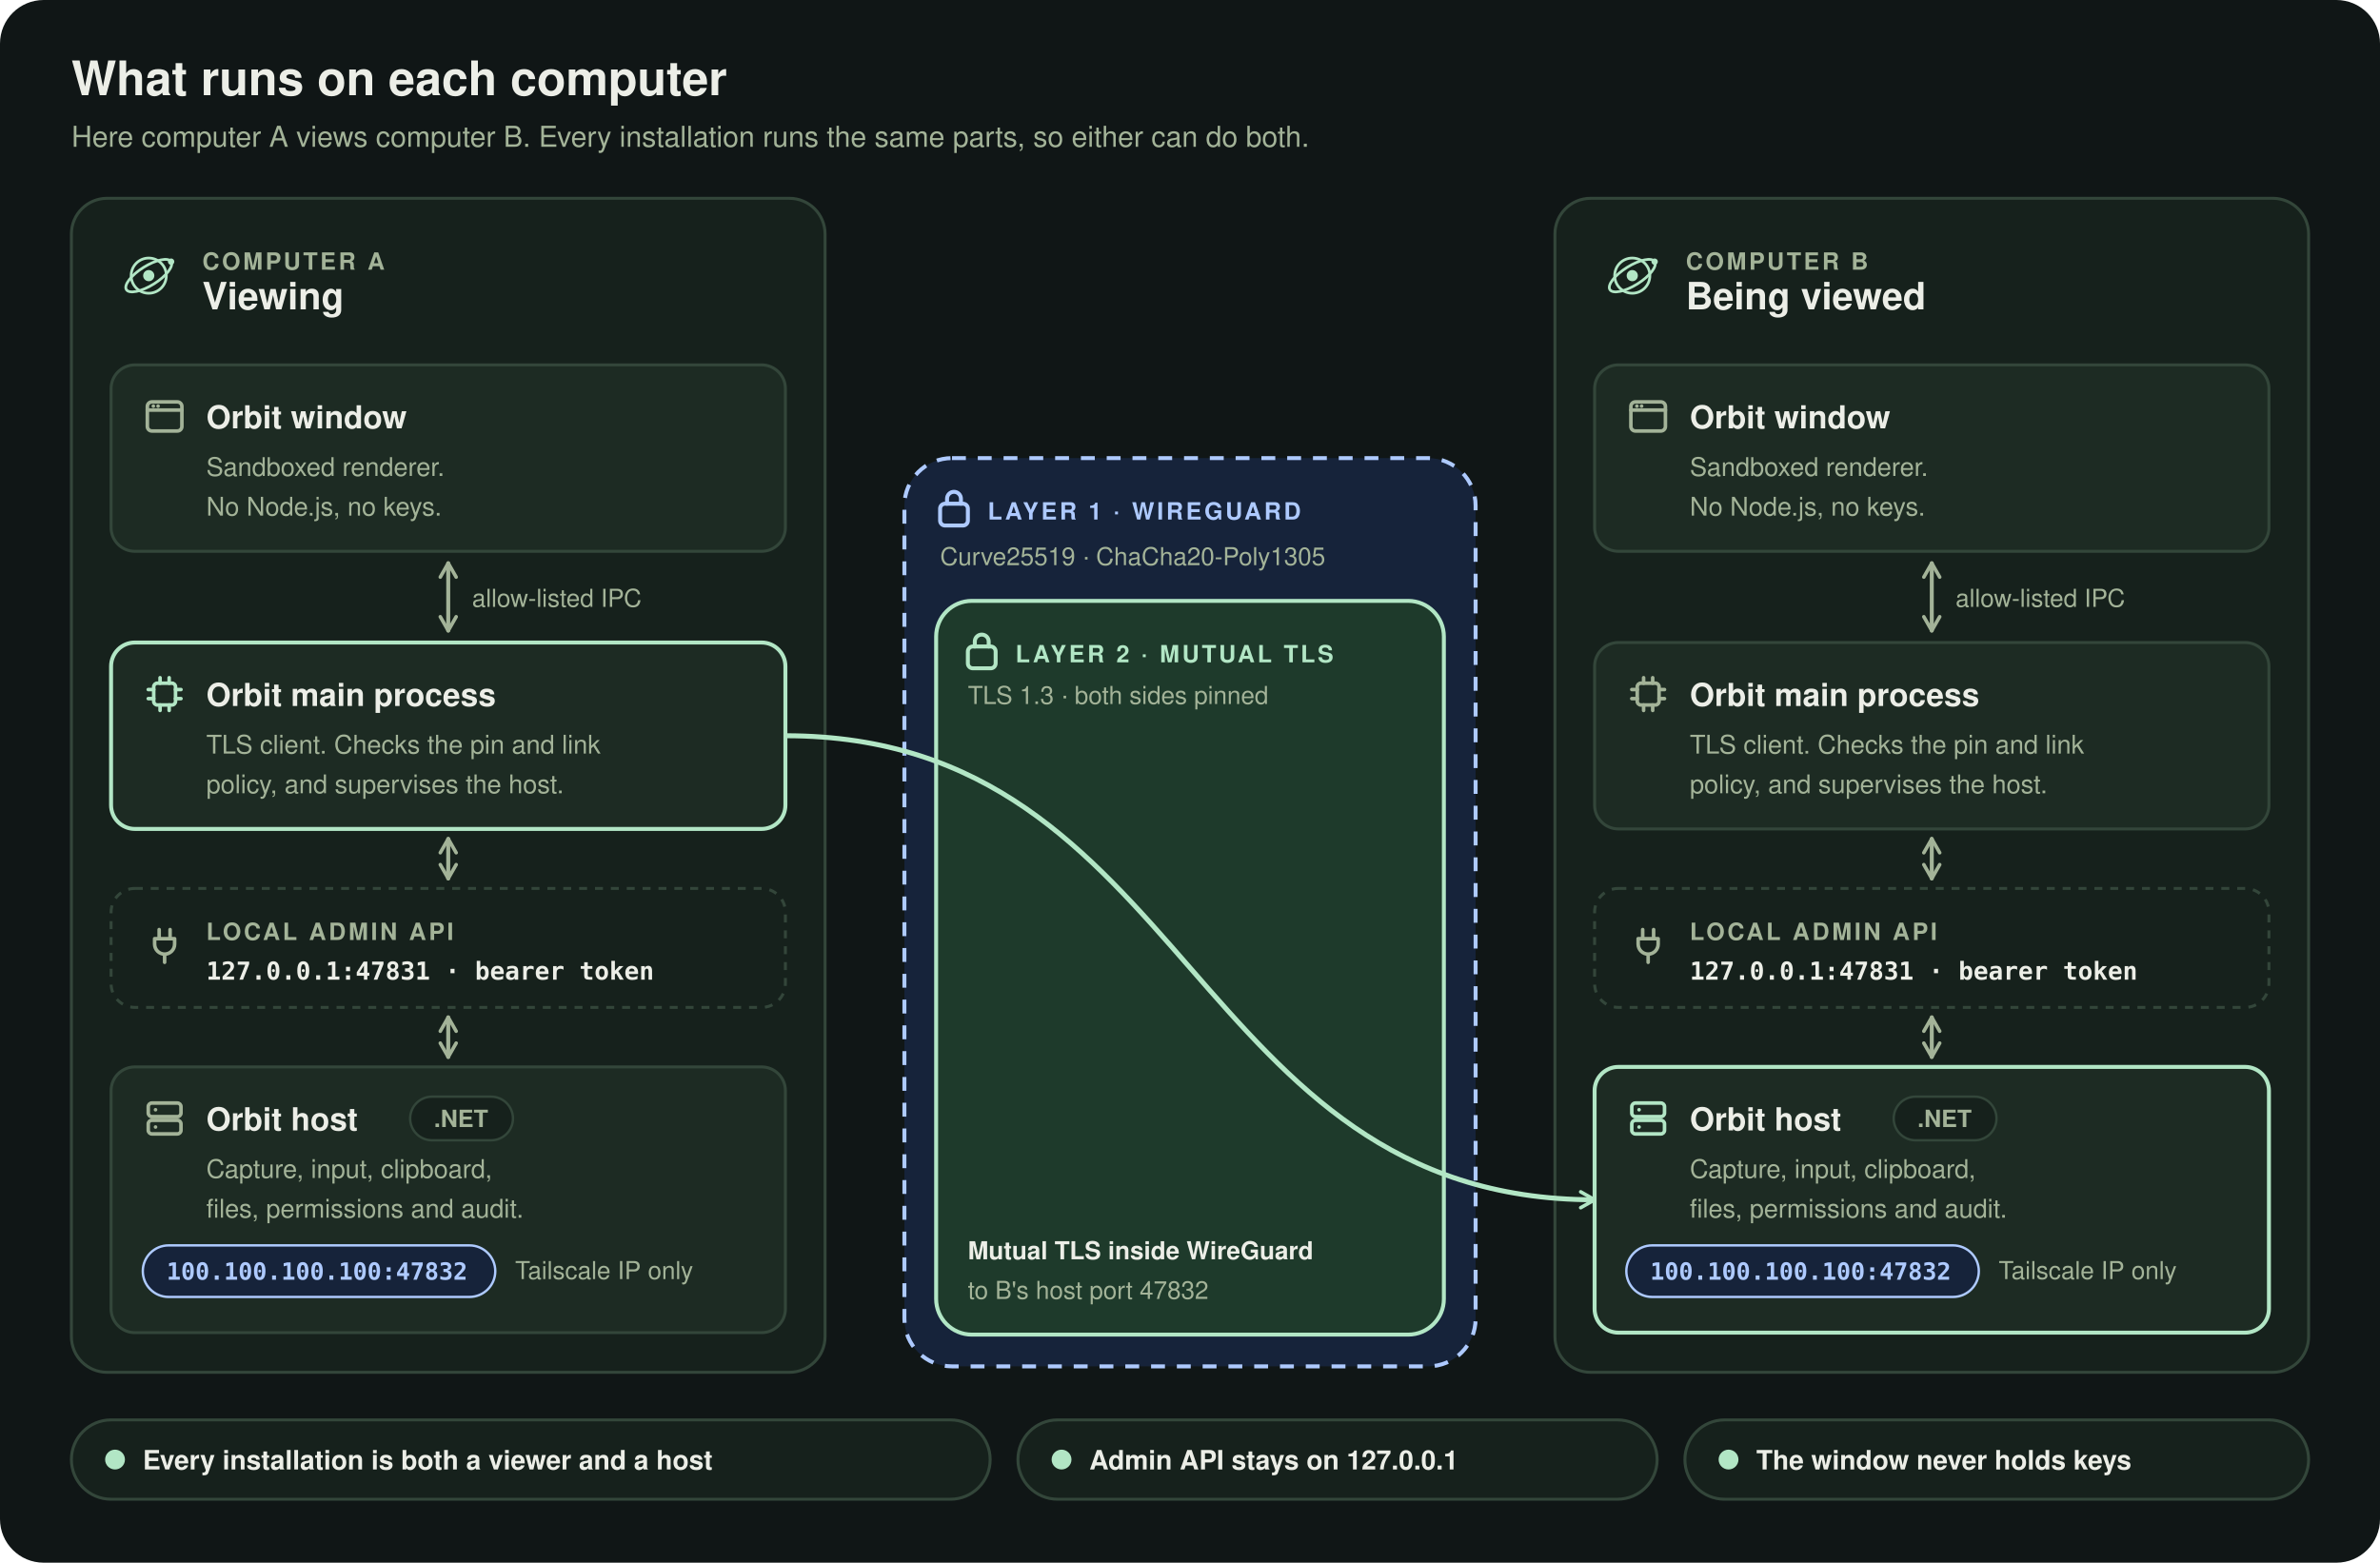
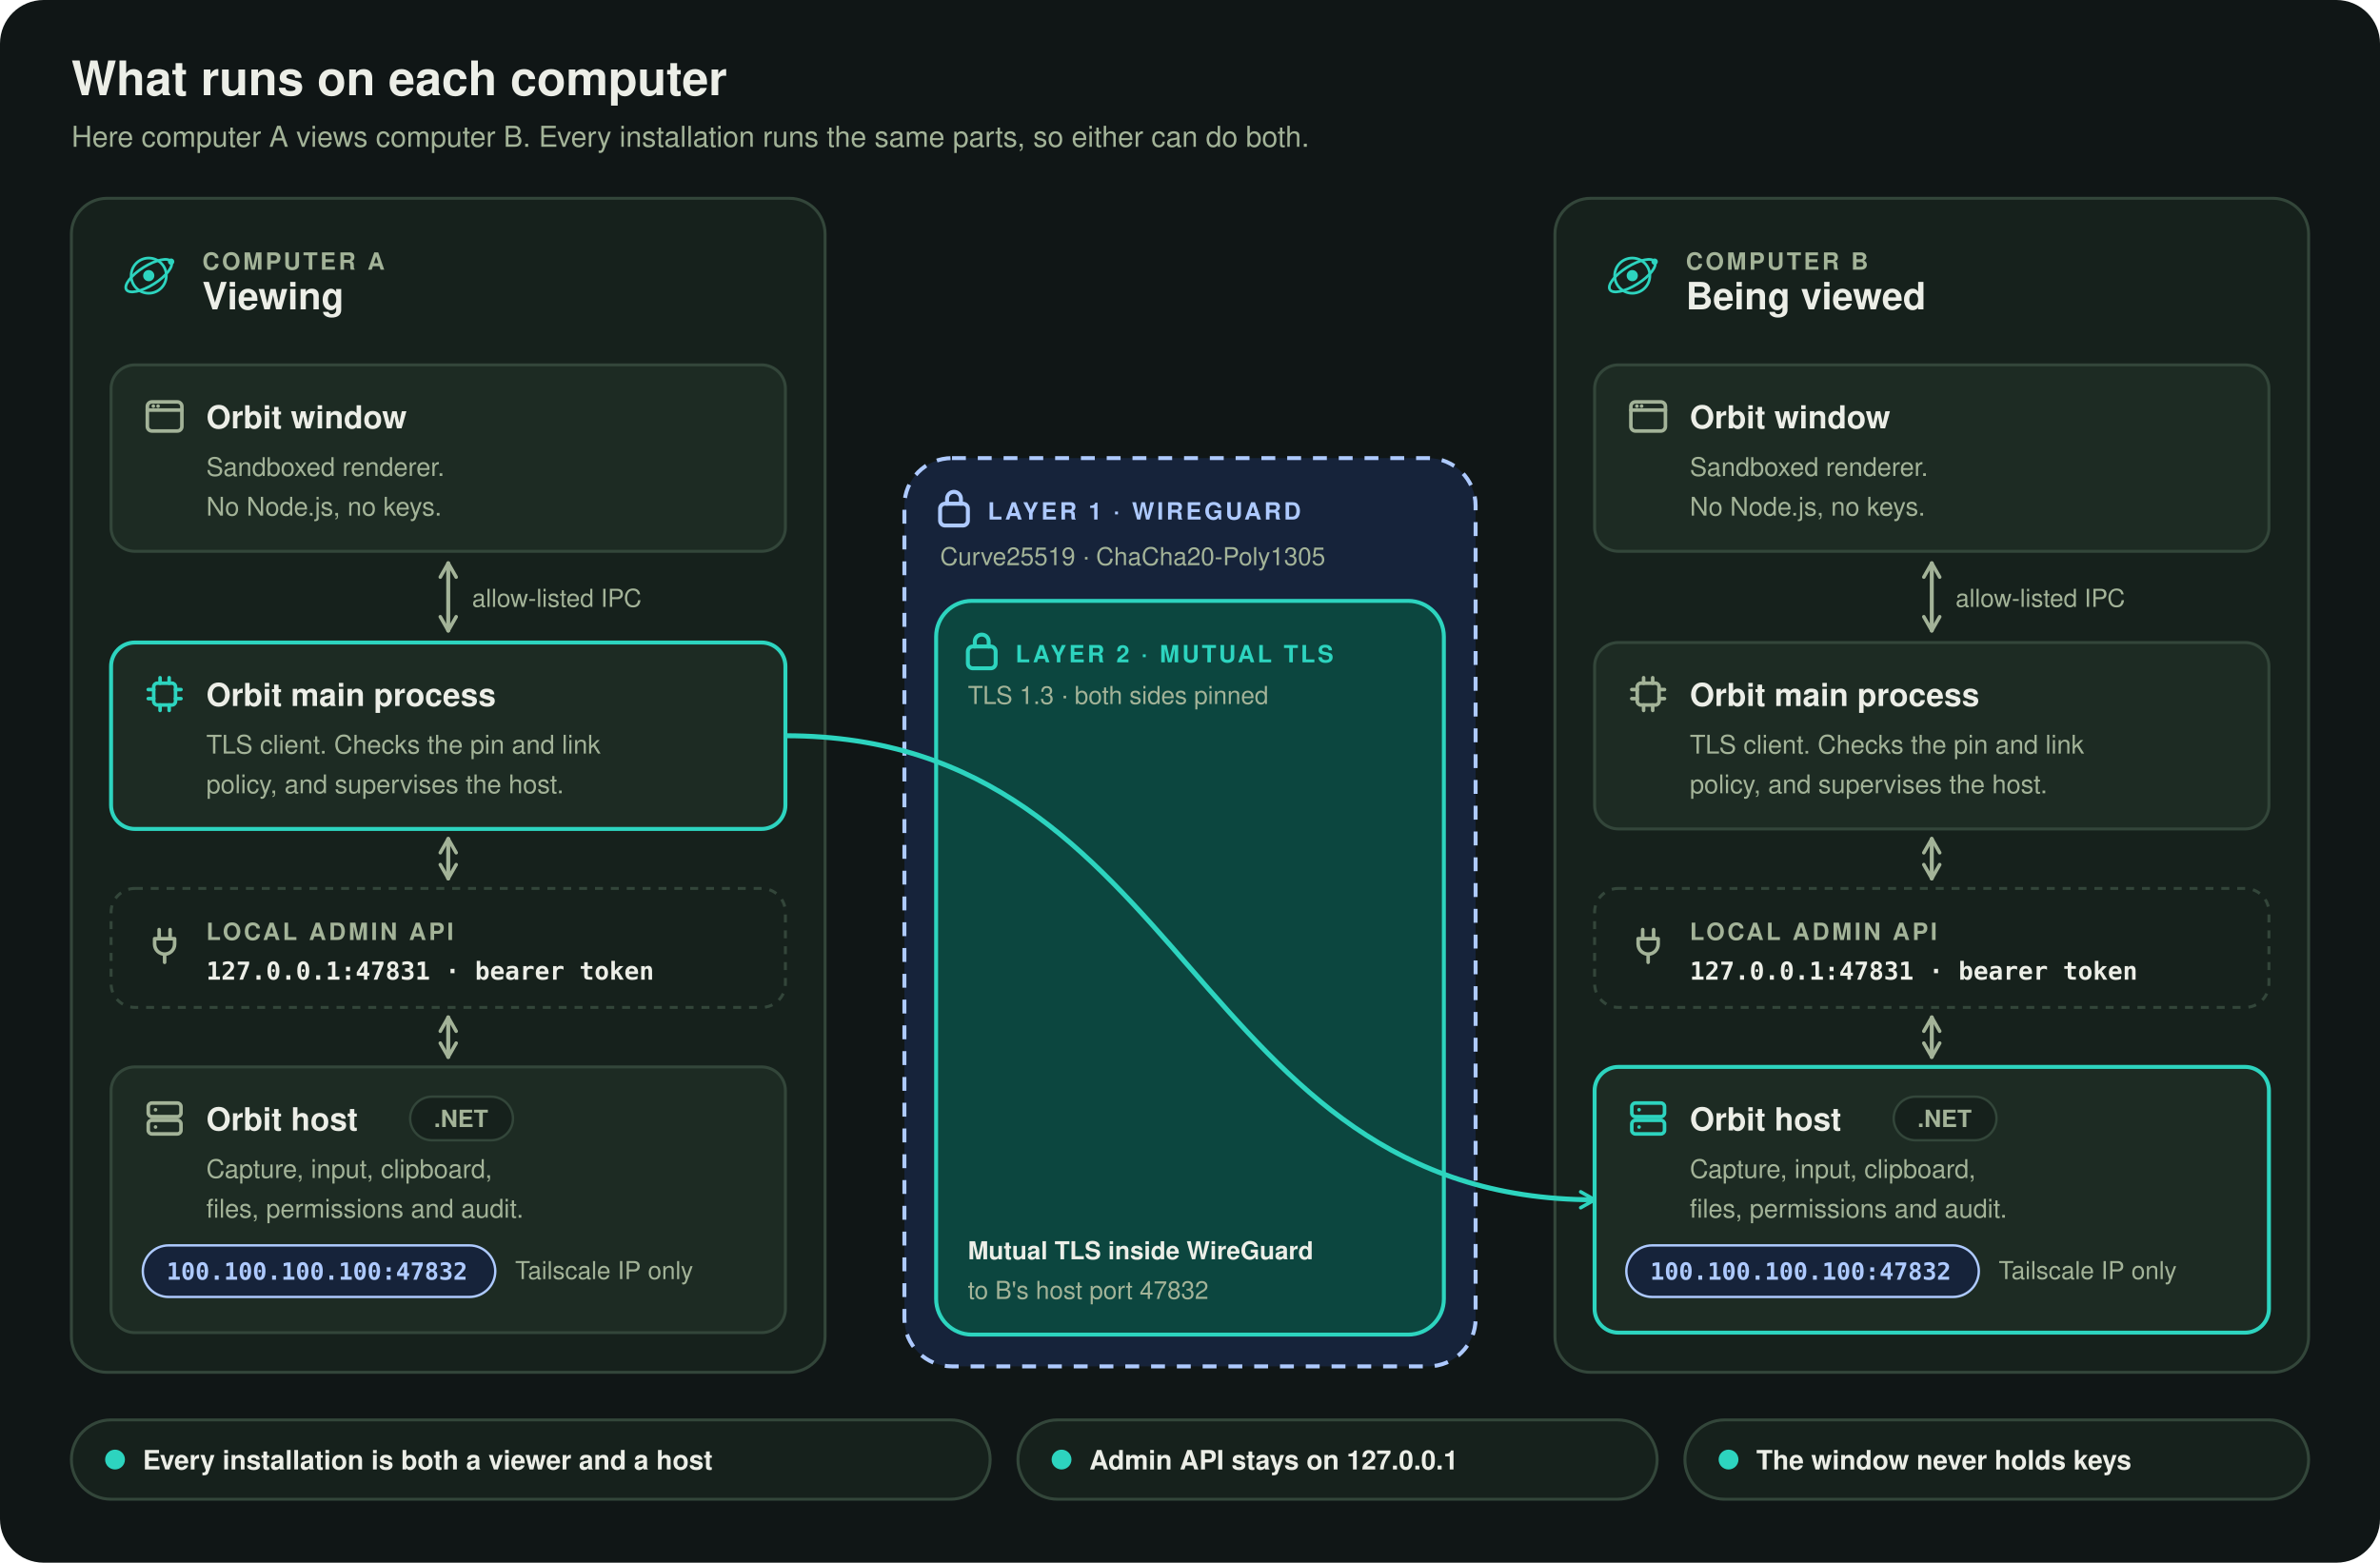
<svg xmlns="http://www.w3.org/2000/svg" width="1200" height="788" viewBox="0 0 1200 788" role="img" aria-labelledby="t d">
  <defs>
    <marker id="h-muted" markerWidth="10" markerHeight="10" refX="8" refY="5" orient="auto" markerUnits="userSpaceOnUse">
      <path d="M1 1L8 5L1 9" fill="none" stroke="#a3b398" stroke-width="1.8" stroke-linecap="round" stroke-linejoin="round" />
    </marker>
    <marker id="t-muted" markerWidth="10" markerHeight="10" refX="2" refY="5" orient="auto" markerUnits="userSpaceOnUse">
      <path d="M9 1L2 5L9 9" fill="none" stroke="#a3b398" stroke-width="1.8" stroke-linecap="round" stroke-linejoin="round" />
    </marker>
    <marker id="h-mint" markerWidth="10" markerHeight="10" refX="8" refY="5" orient="auto" markerUnits="userSpaceOnUse">
-       <path d="M1 1L8 5L1 9" fill="none" stroke="#b2e6c5" stroke-width="1.8" stroke-linecap="round" stroke-linejoin="round" />
+       <path d="M1 1L8 5L1 9" fill="none" stroke="#2dd4bf" stroke-width="1.8" stroke-linecap="round" stroke-linejoin="round" />
    </marker>
    <marker id="t-mint" markerWidth="10" markerHeight="10" refX="2" refY="5" orient="auto" markerUnits="userSpaceOnUse">
-       <path d="M9 1L2 5L9 9" fill="none" stroke="#b2e6c5" stroke-width="1.8" stroke-linecap="round" stroke-linejoin="round" />
+       <path d="M9 1L2 5L9 9" fill="none" stroke="#2dd4bf" stroke-width="1.8" stroke-linecap="round" stroke-linejoin="round" />
    </marker>
    <marker id="h-blue" markerWidth="10" markerHeight="10" refX="8" refY="5" orient="auto" markerUnits="userSpaceOnUse">
      <path d="M1 1L8 5L1 9" fill="none" stroke="#aecaff" stroke-width="1.8" stroke-linecap="round" stroke-linejoin="round" />
    </marker>
    <marker id="t-blue" markerWidth="10" markerHeight="10" refX="2" refY="5" orient="auto" markerUnits="userSpaceOnUse">
      <path d="M9 1L2 5L9 9" fill="none" stroke="#aecaff" stroke-width="1.8" stroke-linecap="round" stroke-linejoin="round" />
    </marker>
    <marker id="h-gold" markerWidth="10" markerHeight="10" refX="8" refY="5" orient="auto" markerUnits="userSpaceOnUse">
      <path d="M1 1L8 5L1 9" fill="none" stroke="#e3cd8f" stroke-width="1.8" stroke-linecap="round" stroke-linejoin="round" />
    </marker>
    <marker id="t-gold" markerWidth="10" markerHeight="10" refX="2" refY="5" orient="auto" markerUnits="userSpaceOnUse">
      <path d="M9 1L2 5L9 9" fill="none" stroke="#e3cd8f" stroke-width="1.8" stroke-linecap="round" stroke-linejoin="round" />
    </marker>
    <marker id="h-rose" markerWidth="10" markerHeight="10" refX="8" refY="5" orient="auto" markerUnits="userSpaceOnUse">
      <path d="M1 1L8 5L1 9" fill="none" stroke="#f2b0a6" stroke-width="1.8" stroke-linecap="round" stroke-linejoin="round" />
    </marker>
    <marker id="t-rose" markerWidth="10" markerHeight="10" refX="2" refY="5" orient="auto" markerUnits="userSpaceOnUse">
      <path d="M9 1L2 5L9 9" fill="none" stroke="#f2b0a6" stroke-width="1.8" stroke-linecap="round" stroke-linejoin="round" />
    </marker>
  </defs>
  <rect width="1200" height="788" rx="22" fill="#101616" />
  <text x="36" y="48" fill="#eceee7" font-family="Segoe UI, -apple-system, BlinkMacSystemFont, Helvetica, Arial, sans-serif" font-size="24" font-weight="700" text-anchor="start">What runs on each computer</text>
  <text x="36" y="74" fill="#a3b398" font-family="Segoe UI, -apple-system, BlinkMacSystemFont, Helvetica, Arial, sans-serif" font-size="14.5" font-weight="400" text-anchor="start">Here computer A views computer B. Every installation runs the same parts, so either can do both.</text>
  <rect x="36" y="100" width="380" height="592" rx="18" fill="#16211c" stroke="#33463a" stroke-width="1.5" />
  <g transform="translate(54.35 118.35) scale(0.04032)">
-     <g fill="none" stroke="#b2e6c5" stroke-width="34">
+     <g fill="none" stroke="#2dd4bf" stroke-width="34">
      <circle cx="512" cy="512" r="220" />
      <ellipse cx="512" cy="512" rx="330" ry="122" transform="rotate(-32 512 512)" />
    </g>
-     <circle cx="512" cy="512" r="70" fill="#b2e6c5" />
-     <circle cx="791.86" cy="337.13" r="40" fill="#b2e6c5" />
+     <circle cx="512" cy="512" r="70" fill="#2dd4bf" />
+     <circle cx="791.86" cy="337.13" r="40" fill="#2dd4bf" />
  </g>
  <text x="102" y="136" fill="#a3b398" font-family="Segoe UI, -apple-system, BlinkMacSystemFont, Helvetica, Arial, sans-serif" font-size="12" font-weight="700" text-anchor="start" letter-spacing="1.3">COMPUTER A</text>
  <text x="102" y="156" fill="#eceee7" font-family="Segoe UI, -apple-system, BlinkMacSystemFont, Helvetica, Arial, sans-serif" font-size="19" font-weight="700" text-anchor="start">Viewing</text>
  <rect x="56" y="184" width="340" height="94" rx="12" fill="#1d2b23" stroke="#33463a" stroke-width="1.5" />
  <g transform="translate(72 199) scale(0.9167)" fill="none" stroke="#a3b398" stroke-width="1.96" stroke-linecap="round" stroke-linejoin="round">
    <rect x="2.5" y="4" width="19" height="16" rx="2.5" />
    <path d="M2.5 8.5h19M5.8 6.3h.01M8.4 6.3h.01" />
  </g>
  <text x="104" y="216" fill="#eceee7" font-family="Segoe UI, -apple-system, BlinkMacSystemFont, Helvetica, Arial, sans-serif" font-size="16" font-weight="600" text-anchor="start">Orbit window</text>
  <text x="104" y="240" fill="#a3b398" font-family="Segoe UI, -apple-system, BlinkMacSystemFont, Helvetica, Arial, sans-serif" font-size="13" font-weight="400" text-anchor="start">Sandboxed renderer.</text>
  <text x="104" y="260" fill="#a3b398" font-family="Segoe UI, -apple-system, BlinkMacSystemFont, Helvetica, Arial, sans-serif" font-size="13" font-weight="400" text-anchor="start">No Node.js, no keys.</text>
  <line x1="226" y1="284" x2="226" y2="318" stroke="#a3b398" stroke-width="2" stroke-linecap="round" marker-end="url(#h-muted)" marker-start="url(#t-muted)" />
  <text x="238" y="306" fill="#a3b398" font-family="Segoe UI, -apple-system, BlinkMacSystemFont, Helvetica, Arial, sans-serif" font-size="12.5" font-weight="400" text-anchor="start">allow-listed IPC</text>
-   <rect x="56" y="324" width="340" height="94" rx="12" fill="#1d2b23" stroke="#b2e6c5" stroke-width="2" />
-   <g transform="translate(72 339) scale(0.9167)" fill="none" stroke="#b2e6c5" stroke-width="1.96" stroke-linecap="round" stroke-linejoin="round">
+   <rect x="56" y="324" width="340" height="94" rx="12" fill="#1d2b23" stroke="#2dd4bf" stroke-width="2" />
+   <g transform="translate(72 339) scale(0.9167)" fill="none" stroke="#2dd4bf" stroke-width="1.96" stroke-linecap="round" stroke-linejoin="round">
    <rect x="6" y="6" width="12" height="12" rx="2" />
    <path d="M9.5 3v3M14.5 3v3M9.5 18v3M14.5 18v3M3 9.5h3M3 14.5h3M18 9.5h3M18 14.5h3" />
  </g>
  <text x="104" y="356" fill="#eceee7" font-family="Segoe UI, -apple-system, BlinkMacSystemFont, Helvetica, Arial, sans-serif" font-size="16" font-weight="600" text-anchor="start">Orbit main process</text>
  <text x="104" y="380" fill="#a3b398" font-family="Segoe UI, -apple-system, BlinkMacSystemFont, Helvetica, Arial, sans-serif" font-size="13" font-weight="400" text-anchor="start">TLS client. Checks the pin and link</text>
  <text x="104" y="400" fill="#a3b398" font-family="Segoe UI, -apple-system, BlinkMacSystemFont, Helvetica, Arial, sans-serif" font-size="13" font-weight="400" text-anchor="start">policy, and supervises the host.</text>
  <line x1="226" y1="423" x2="226" y2="443" stroke="#a3b398" stroke-width="2" stroke-linecap="round" marker-end="url(#h-muted)" marker-start="url(#t-muted)" />
  <rect x="56" y="448" width="340" height="60" rx="12" fill="#16211c" stroke="#33463a" stroke-width="1.5" stroke-dasharray="4 4" />
  <g transform="translate(72 466) scale(0.9167)" fill="none" stroke="#a3b398" stroke-width="1.96" stroke-linecap="round" stroke-linejoin="round">
    <path d="M9 3v5M15 3v5M6.5 8h11v3a5.5 5.5 0 0 1-11 0zM12 16.5V21" />
  </g>
  <text x="104" y="474" fill="#a3b398" font-family="Segoe UI, -apple-system, BlinkMacSystemFont, Helvetica, Arial, sans-serif" font-size="12" font-weight="700" text-anchor="start" letter-spacing="1.3">LOCAL ADMIN API</text>
  <text x="104" y="494" fill="#eceee7" font-family="Consolas, SFMono-Regular, Menlo, monospace" font-size="12.5" font-weight="600" text-anchor="start">127.0.0.1:47831 · bearer token</text>
  <line x1="226" y1="513" x2="226" y2="533" stroke="#a3b398" stroke-width="2" stroke-linecap="round" marker-end="url(#h-muted)" marker-start="url(#t-muted)" />
  <rect x="56" y="538" width="340" height="134" rx="12" fill="#1d2b23" stroke="#33463a" stroke-width="1.5" />
  <g transform="translate(72 553) scale(0.9167)" fill="none" stroke="#a3b398" stroke-width="1.96" stroke-linecap="round" stroke-linejoin="round">
    <rect x="3" y="3.5" width="18" height="7.5" rx="2" />
    <rect x="3" y="13" width="18" height="7.5" rx="2" />
    <path d="M7 7.2h.01M7 16.7h.01" />
  </g>
  <text x="104" y="570" fill="#eceee7" font-family="Segoe UI, -apple-system, BlinkMacSystemFont, Helvetica, Arial, sans-serif" font-size="16" font-weight="600" text-anchor="start">Orbit host</text>
  <rect x="206.8" y="553" width="51.84" height="22" rx="11.0" fill="#16211c" stroke="#33463a" stroke-width="1.2" />
  <text x="218.8" y="568.32" fill="#a3b398" font-family="Segoe UI, -apple-system, BlinkMacSystemFont, Helvetica, Arial, sans-serif" font-size="12" font-weight="600" text-anchor="start">.NET</text>
  <text x="104" y="594" fill="#a3b398" font-family="Segoe UI, -apple-system, BlinkMacSystemFont, Helvetica, Arial, sans-serif" font-size="13" font-weight="400" text-anchor="start">Capture, input, clipboard,</text>
  <text x="104" y="614" fill="#a3b398" font-family="Segoe UI, -apple-system, BlinkMacSystemFont, Helvetica, Arial, sans-serif" font-size="13" font-weight="400" text-anchor="start">files, permissions and audit.</text>
  <rect x="72" y="628" width="177.72" height="26" rx="13.0" fill="#16233a" stroke="#aecaff" stroke-width="1.2" />
  <text x="84" y="645.32" fill="#aecaff" font-family="Consolas, SFMono-Regular, Menlo, monospace" font-size="12" font-weight="600" text-anchor="start">100.100.100.100:47832</text>
  <text x="259.72" y="645" fill="#a3b398" font-family="Segoe UI, -apple-system, BlinkMacSystemFont, Helvetica, Arial, sans-serif" font-size="12.5" font-weight="400" text-anchor="start">Tailscale IP only</text>
  <rect x="784" y="100" width="380" height="592" rx="18" fill="#16211c" stroke="#33463a" stroke-width="1.5" />
  <g transform="translate(802.35 118.35) scale(0.04032)">
-     <g fill="none" stroke="#b2e6c5" stroke-width="34">
+     <g fill="none" stroke="#2dd4bf" stroke-width="34">
      <circle cx="512" cy="512" r="220" />
      <ellipse cx="512" cy="512" rx="330" ry="122" transform="rotate(-32 512 512)" />
    </g>
-     <circle cx="512" cy="512" r="70" fill="#b2e6c5" />
-     <circle cx="791.86" cy="337.13" r="40" fill="#b2e6c5" />
+     <circle cx="512" cy="512" r="70" fill="#2dd4bf" />
+     <circle cx="791.86" cy="337.13" r="40" fill="#2dd4bf" />
  </g>
  <text x="850" y="136" fill="#a3b398" font-family="Segoe UI, -apple-system, BlinkMacSystemFont, Helvetica, Arial, sans-serif" font-size="12" font-weight="700" text-anchor="start" letter-spacing="1.3">COMPUTER B</text>
  <text x="850" y="156" fill="#eceee7" font-family="Segoe UI, -apple-system, BlinkMacSystemFont, Helvetica, Arial, sans-serif" font-size="19" font-weight="700" text-anchor="start">Being viewed</text>
  <rect x="804" y="184" width="340" height="94" rx="12" fill="#1d2b23" stroke="#33463a" stroke-width="1.5" />
  <g transform="translate(820 199) scale(0.9167)" fill="none" stroke="#a3b398" stroke-width="1.96" stroke-linecap="round" stroke-linejoin="round">
    <rect x="2.5" y="4" width="19" height="16" rx="2.5" />
    <path d="M2.5 8.5h19M5.8 6.3h.01M8.4 6.3h.01" />
  </g>
  <text x="852" y="216" fill="#eceee7" font-family="Segoe UI, -apple-system, BlinkMacSystemFont, Helvetica, Arial, sans-serif" font-size="16" font-weight="600" text-anchor="start">Orbit window</text>
  <text x="852" y="240" fill="#a3b398" font-family="Segoe UI, -apple-system, BlinkMacSystemFont, Helvetica, Arial, sans-serif" font-size="13" font-weight="400" text-anchor="start">Sandboxed renderer.</text>
  <text x="852" y="260" fill="#a3b398" font-family="Segoe UI, -apple-system, BlinkMacSystemFont, Helvetica, Arial, sans-serif" font-size="13" font-weight="400" text-anchor="start">No Node.js, no keys.</text>
  <line x1="974" y1="284" x2="974" y2="318" stroke="#a3b398" stroke-width="2" stroke-linecap="round" marker-end="url(#h-muted)" marker-start="url(#t-muted)" />
  <text x="986" y="306" fill="#a3b398" font-family="Segoe UI, -apple-system, BlinkMacSystemFont, Helvetica, Arial, sans-serif" font-size="12.5" font-weight="400" text-anchor="start">allow-listed IPC</text>
  <rect x="804" y="324" width="340" height="94" rx="12" fill="#1d2b23" stroke="#33463a" stroke-width="1.5" />
  <g transform="translate(820 339) scale(0.9167)" fill="none" stroke="#a3b398" stroke-width="1.96" stroke-linecap="round" stroke-linejoin="round">
    <rect x="6" y="6" width="12" height="12" rx="2" />
    <path d="M9.5 3v3M14.5 3v3M9.5 18v3M14.5 18v3M3 9.5h3M3 14.5h3M18 9.5h3M18 14.5h3" />
  </g>
  <text x="852" y="356" fill="#eceee7" font-family="Segoe UI, -apple-system, BlinkMacSystemFont, Helvetica, Arial, sans-serif" font-size="16" font-weight="600" text-anchor="start">Orbit main process</text>
  <text x="852" y="380" fill="#a3b398" font-family="Segoe UI, -apple-system, BlinkMacSystemFont, Helvetica, Arial, sans-serif" font-size="13" font-weight="400" text-anchor="start">TLS client. Checks the pin and link</text>
  <text x="852" y="400" fill="#a3b398" font-family="Segoe UI, -apple-system, BlinkMacSystemFont, Helvetica, Arial, sans-serif" font-size="13" font-weight="400" text-anchor="start">policy, and supervises the host.</text>
  <line x1="974" y1="423" x2="974" y2="443" stroke="#a3b398" stroke-width="2" stroke-linecap="round" marker-end="url(#h-muted)" marker-start="url(#t-muted)" />
  <rect x="804" y="448" width="340" height="60" rx="12" fill="#16211c" stroke="#33463a" stroke-width="1.5" stroke-dasharray="4 4" />
  <g transform="translate(820 466) scale(0.9167)" fill="none" stroke="#a3b398" stroke-width="1.96" stroke-linecap="round" stroke-linejoin="round">
    <path d="M9 3v5M15 3v5M6.5 8h11v3a5.5 5.5 0 0 1-11 0zM12 16.5V21" />
  </g>
  <text x="852" y="474" fill="#a3b398" font-family="Segoe UI, -apple-system, BlinkMacSystemFont, Helvetica, Arial, sans-serif" font-size="12" font-weight="700" text-anchor="start" letter-spacing="1.3">LOCAL ADMIN API</text>
  <text x="852" y="494" fill="#eceee7" font-family="Consolas, SFMono-Regular, Menlo, monospace" font-size="12.5" font-weight="600" text-anchor="start">127.0.0.1:47831 · bearer token</text>
  <line x1="974" y1="513" x2="974" y2="533" stroke="#a3b398" stroke-width="2" stroke-linecap="round" marker-end="url(#h-muted)" marker-start="url(#t-muted)" />
-   <rect x="804" y="538" width="340" height="134" rx="12" fill="#1d2b23" stroke="#b2e6c5" stroke-width="2" />
-   <g transform="translate(820 553) scale(0.9167)" fill="none" stroke="#b2e6c5" stroke-width="1.96" stroke-linecap="round" stroke-linejoin="round">
+   <rect x="804" y="538" width="340" height="134" rx="12" fill="#1d2b23" stroke="#2dd4bf" stroke-width="2" />
+   <g transform="translate(820 553) scale(0.9167)" fill="none" stroke="#2dd4bf" stroke-width="1.96" stroke-linecap="round" stroke-linejoin="round">
    <rect x="3" y="3.5" width="18" height="7.5" rx="2" />
    <rect x="3" y="13" width="18" height="7.5" rx="2" />
    <path d="M7 7.2h.01M7 16.7h.01" />
  </g>
  <text x="852" y="570" fill="#eceee7" font-family="Segoe UI, -apple-system, BlinkMacSystemFont, Helvetica, Arial, sans-serif" font-size="16" font-weight="600" text-anchor="start">Orbit host</text>
  <rect x="954.8" y="553" width="51.84" height="22" rx="11.0" fill="#16211c" stroke="#33463a" stroke-width="1.2" />
  <text x="966.8" y="568.32" fill="#a3b398" font-family="Segoe UI, -apple-system, BlinkMacSystemFont, Helvetica, Arial, sans-serif" font-size="12" font-weight="600" text-anchor="start">.NET</text>
  <text x="852" y="594" fill="#a3b398" font-family="Segoe UI, -apple-system, BlinkMacSystemFont, Helvetica, Arial, sans-serif" font-size="13" font-weight="400" text-anchor="start">Capture, input, clipboard,</text>
  <text x="852" y="614" fill="#a3b398" font-family="Segoe UI, -apple-system, BlinkMacSystemFont, Helvetica, Arial, sans-serif" font-size="13" font-weight="400" text-anchor="start">files, permissions and audit.</text>
  <rect x="820" y="628" width="177.72" height="26" rx="13.0" fill="#16233a" stroke="#aecaff" stroke-width="1.2" />
  <text x="832" y="645.32" fill="#aecaff" font-family="Consolas, SFMono-Regular, Menlo, monospace" font-size="12" font-weight="600" text-anchor="start">100.100.100.100:47832</text>
  <text x="1007.72" y="645" fill="#a3b398" font-family="Segoe UI, -apple-system, BlinkMacSystemFont, Helvetica, Arial, sans-serif" font-size="12.5" font-weight="400" text-anchor="start">Tailscale IP only</text>
  <rect x="456" y="231" width="288" height="458" rx="24" fill="#16233a" stroke="#aecaff" stroke-width="2" stroke-dasharray="7 6" />
  <g fill="none" stroke="#aecaff" stroke-width="2" stroke-linecap="round">
    <rect x="474" y="254.0" width="14" height="11" rx="2.5" />
    <path d="M477.5 254.0V251.5a3.5 3.5 0 0 1 7 0V254.0" />
  </g>
  <text x="498" y="262" fill="#aecaff" font-family="Segoe UI, -apple-system, BlinkMacSystemFont, Helvetica, Arial, sans-serif" font-size="12" font-weight="700" text-anchor="start" letter-spacing="1.3">LAYER 1 · WIREGUARD</text>
  <text x="474" y="285" fill="#a3b398" font-family="Segoe UI, -apple-system, BlinkMacSystemFont, Helvetica, Arial, sans-serif" font-size="12.5" font-weight="400" text-anchor="start">Curve25519 · ChaCha20-Poly1305</text>
-   <rect x="472" y="303" width="256" height="370" rx="18" fill="#1e3a2b" stroke="#b2e6c5" stroke-width="2" />
-   <g fill="none" stroke="#b2e6c5" stroke-width="2" stroke-linecap="round">
+   <rect x="472" y="303" width="256" height="370" rx="18" fill="#0c463f" stroke="#2dd4bf" stroke-width="2" />
+   <g fill="none" stroke="#2dd4bf" stroke-width="2" stroke-linecap="round">
    <rect x="488" y="326.0" width="14" height="11" rx="2.5" />
    <path d="M491.5 326.0V323.5a3.5 3.5 0 0 1 7 0V326.0" />
  </g>
-   <text x="512" y="334" fill="#b2e6c5" font-family="Segoe UI, -apple-system, BlinkMacSystemFont, Helvetica, Arial, sans-serif" font-size="12" font-weight="700" text-anchor="start" letter-spacing="1.3">LAYER 2 · MUTUAL TLS</text>
+   <text x="512" y="334" fill="#2dd4bf" font-family="Segoe UI, -apple-system, BlinkMacSystemFont, Helvetica, Arial, sans-serif" font-size="12" font-weight="700" text-anchor="start" letter-spacing="1.3">LAYER 2 · MUTUAL TLS</text>
  <text x="488" y="355" fill="#a3b398" font-family="Segoe UI, -apple-system, BlinkMacSystemFont, Helvetica, Arial, sans-serif" font-size="12.5" font-weight="400" text-anchor="start">TLS 1.3 · both sides pinned</text>
  <text x="488" y="635" fill="#eceee7" font-family="Segoe UI, -apple-system, BlinkMacSystemFont, Helvetica, Arial, sans-serif" font-size="12.5" font-weight="600" text-anchor="start">Mutual TLS inside WireGuard</text>
  <text x="488" y="655" fill="#a3b398" font-family="Segoe UI, -apple-system, BlinkMacSystemFont, Helvetica, Arial, sans-serif" font-size="12.5" font-weight="400" text-anchor="start">to B's host port 47832</text>
-   <path d="M396 371 C600 371 600 605 804 605" fill="none" stroke="#b2e6c5" stroke-width="2.5" marker-end="url(#h-mint)" />
+   <path d="M396 371 C600 371 600 605 804 605" fill="none" stroke="#2dd4bf" stroke-width="2.5" marker-end="url(#h-mint)" />
  <rect x="36" y="716" width="463.237" height="40" rx="20" fill="#16211c" stroke="#33463a" stroke-width="1.5" />
-   <circle cx="58" cy="736" r="5" fill="#b2e6c5" />
+   <circle cx="58" cy="736" r="5" fill="#2dd4bf" />
  <text x="72" y="741" fill="#eceee7" font-family="Segoe UI, -apple-system, BlinkMacSystemFont, Helvetica, Arial, sans-serif" font-size="13.5" font-weight="600" text-anchor="start">Every installation is both a viewer and a host</text>
  <rect x="513.237" y="716" width="322.297" height="40" rx="20" fill="#16211c" stroke="#33463a" stroke-width="1.5" />
-   <circle cx="535.237" cy="736" r="5" fill="#b2e6c5" />
+   <circle cx="535.237" cy="736" r="5" fill="#2dd4bf" />
  <text x="549.237" y="741" fill="#eceee7" font-family="Segoe UI, -apple-system, BlinkMacSystemFont, Helvetica, Arial, sans-serif" font-size="13.5" font-weight="600" text-anchor="start">Admin API stays on 127.0.0.1</text>
  <rect x="849.533" y="716" width="314.467" height="40" rx="20" fill="#16211c" stroke="#33463a" stroke-width="1.5" />
-   <circle cx="871.533" cy="736" r="5" fill="#b2e6c5" />
+   <circle cx="871.533" cy="736" r="5" fill="#2dd4bf" />
  <text x="885.533" y="741" fill="#eceee7" font-family="Segoe UI, -apple-system, BlinkMacSystemFont, Helvetica, Arial, sans-serif" font-size="13.5" font-weight="600" text-anchor="start">The window never holds keys</text>
</svg>
